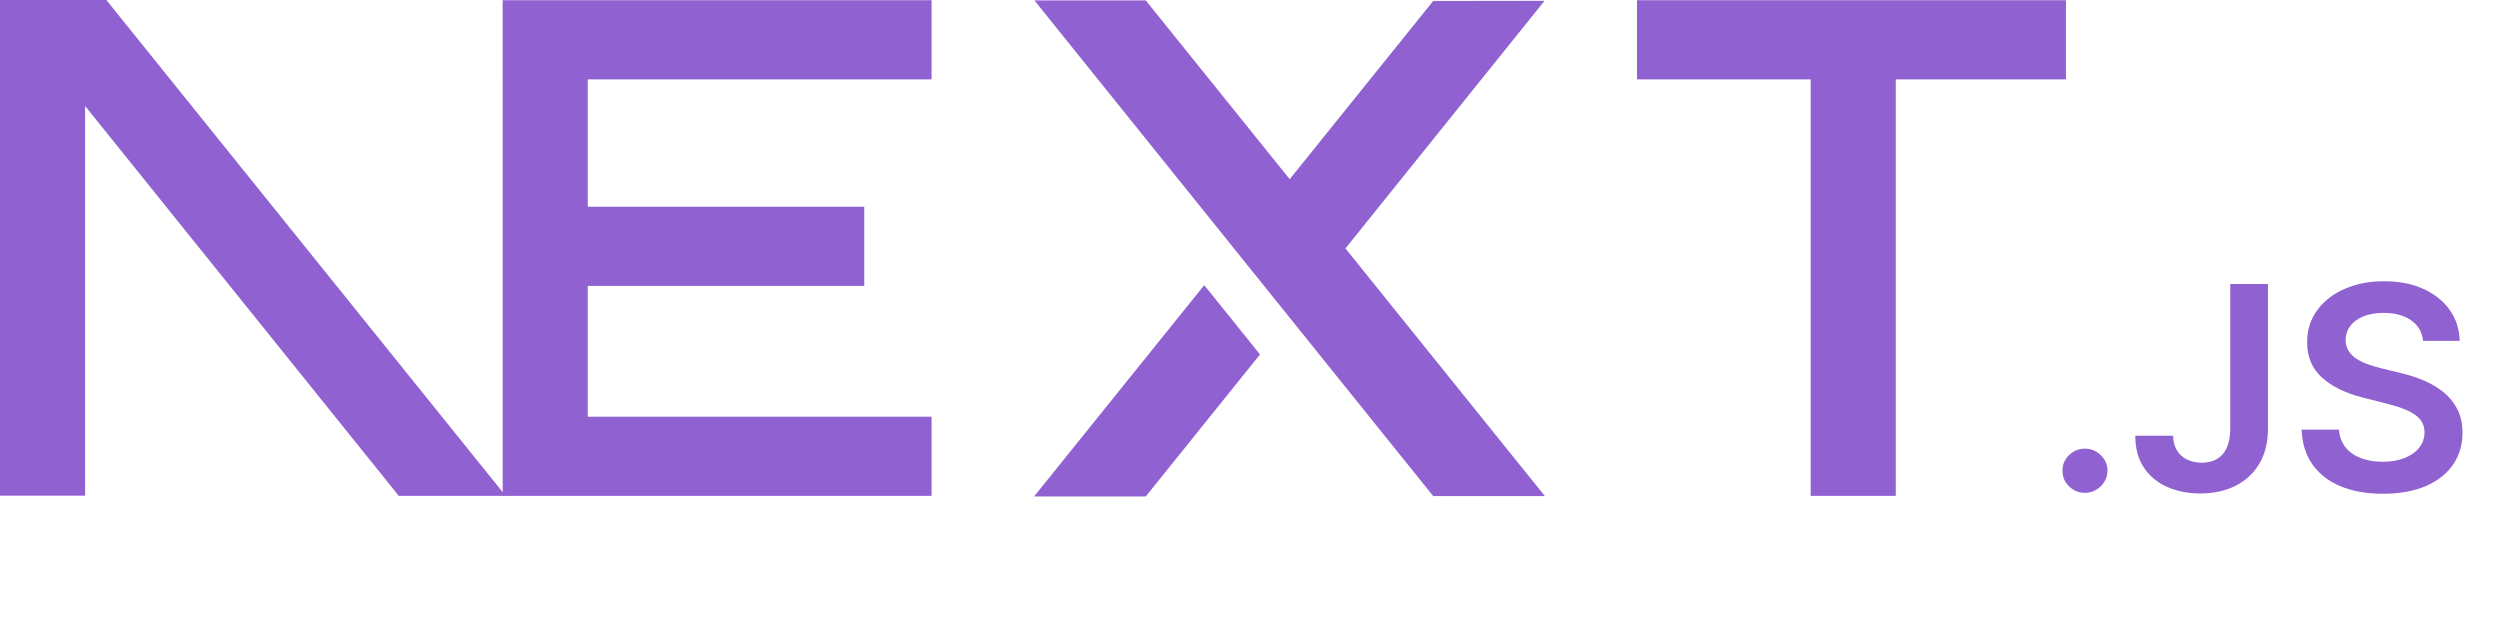
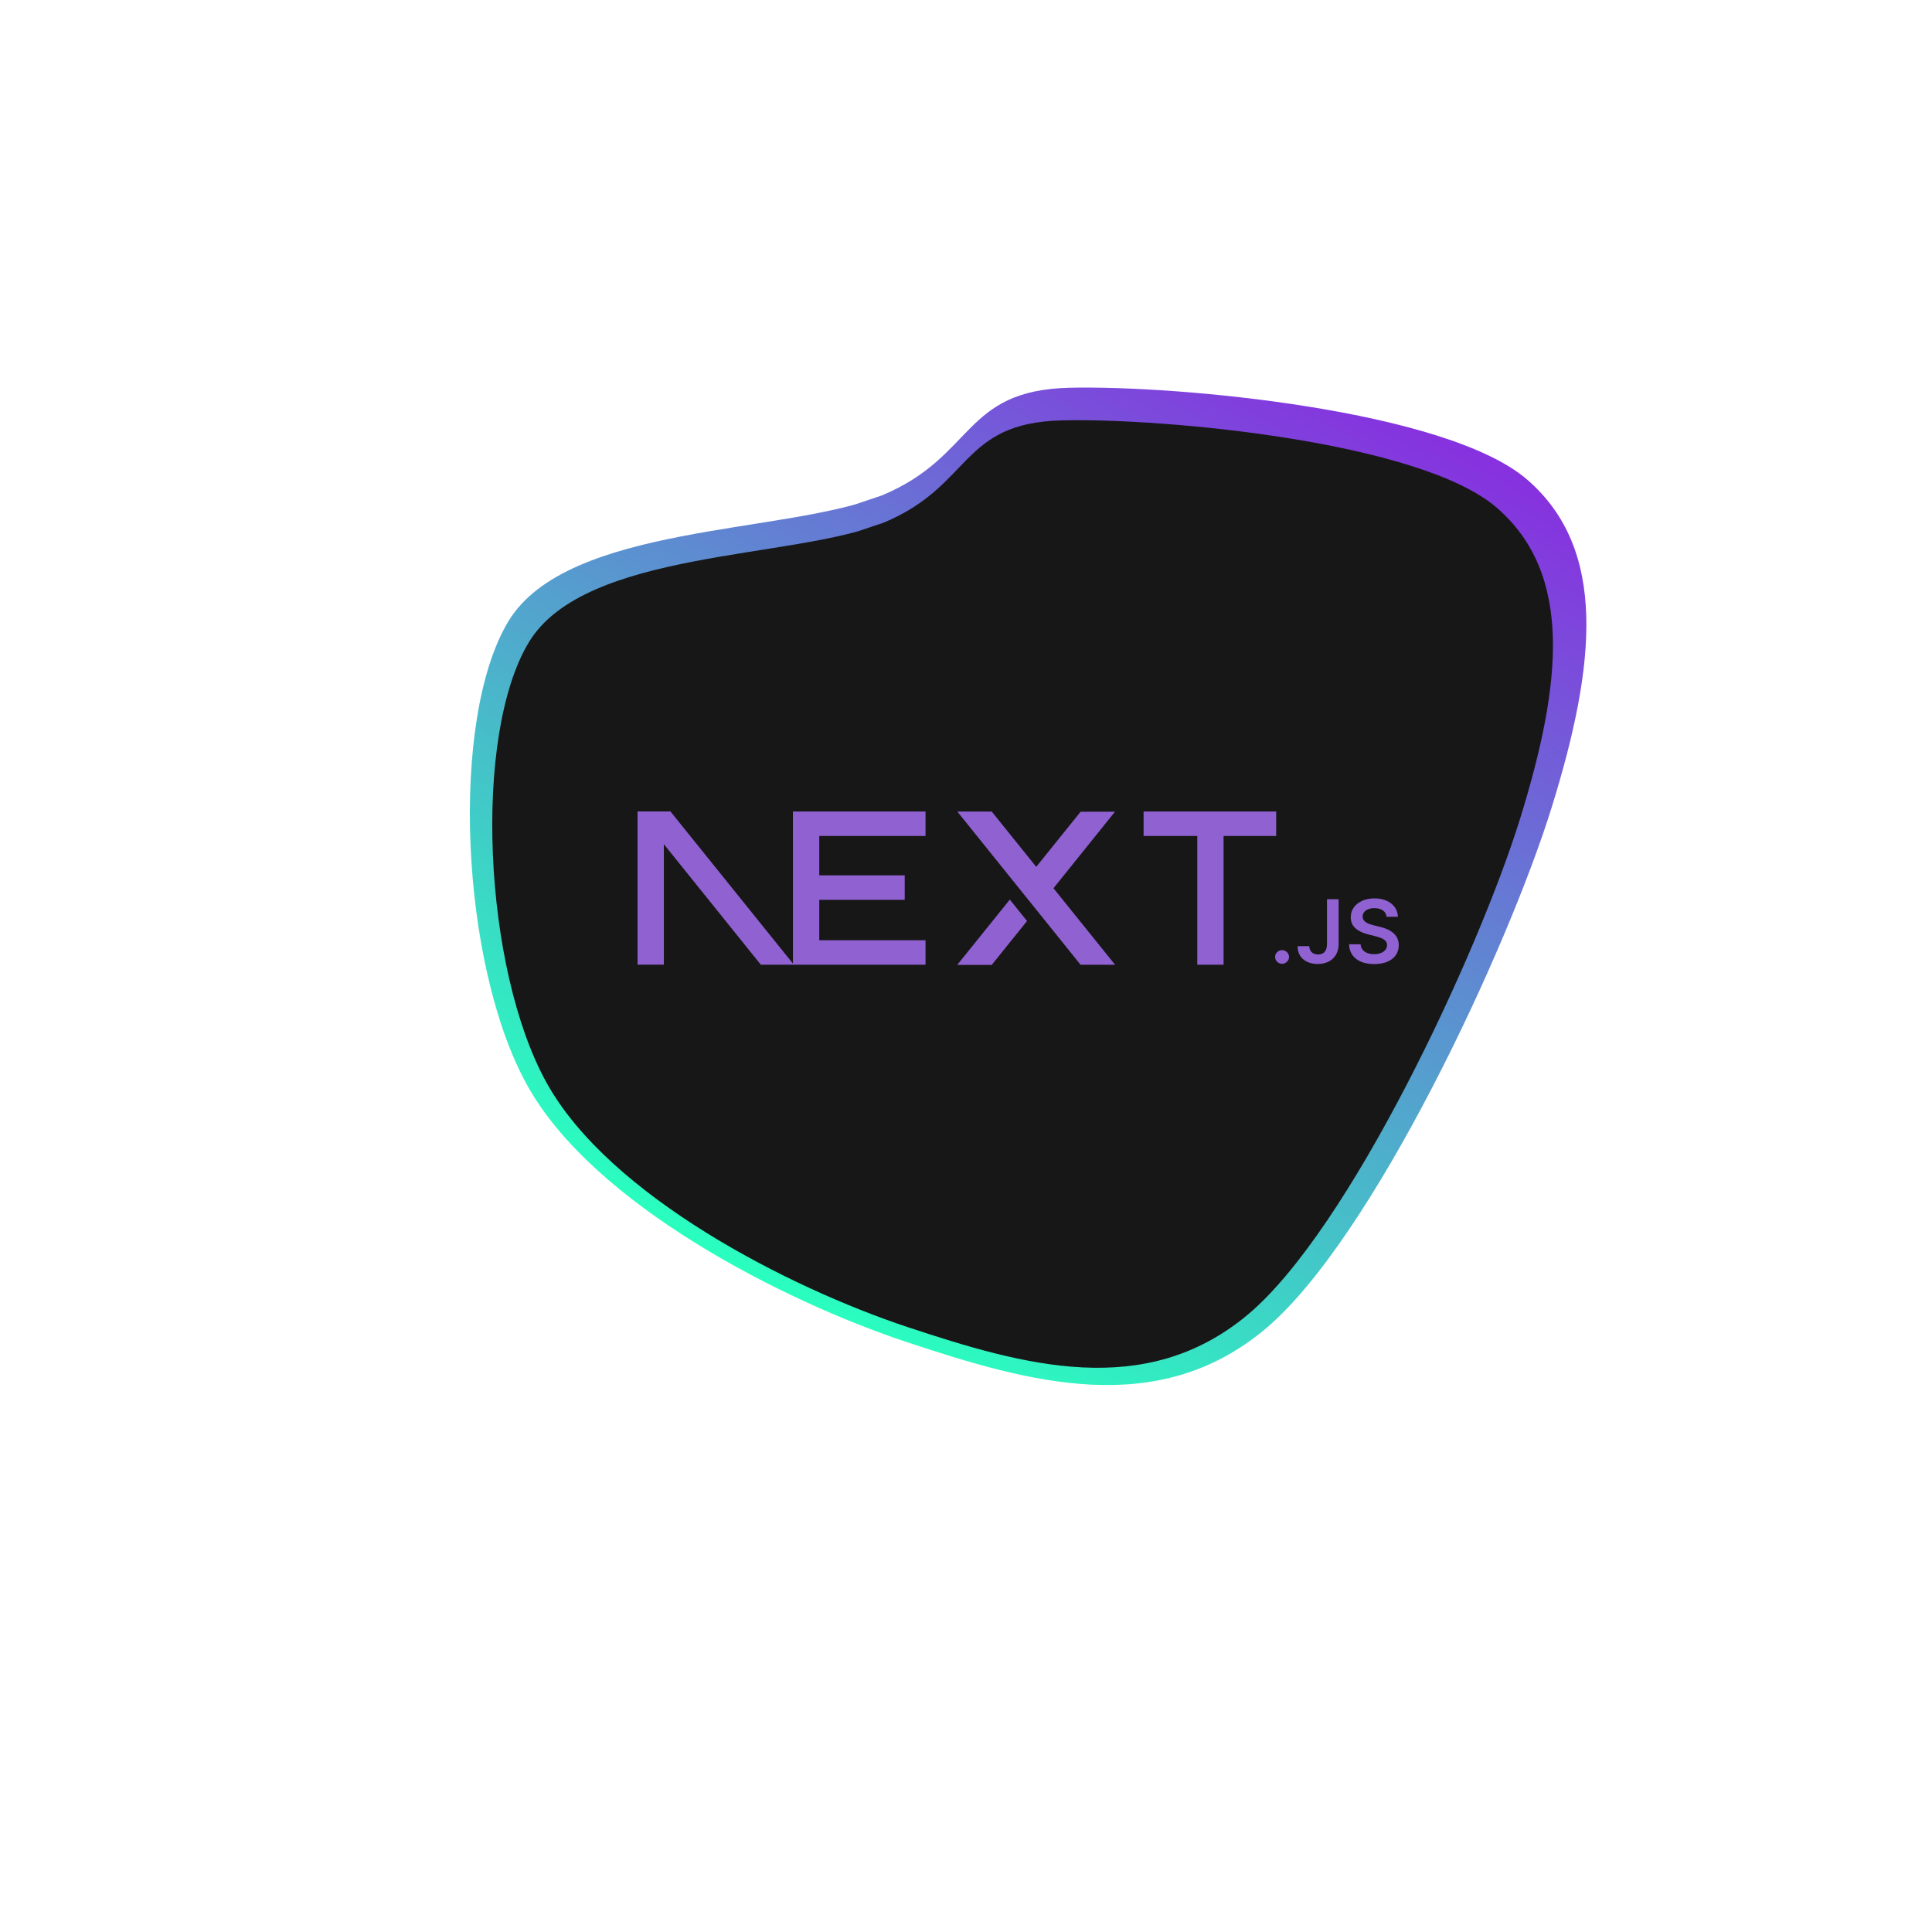
- <svg xmlns="http://www.w3.org/2000/svg" viewBox="0 0 400 100" fill="#9061d1">
-   <path d="M261.919 0.033H330.547V12.7H303.323V79.339H289.71V12.7H261.919V0.033Z" fill="#9061d1" />
-   <path d="M149.052 0.033V12.7H94.042V33.077H138.281V45.744H94.042V66.672H149.052V79.339H80.43V12.7H80.424V0.033H149.052Z" fill="#9061d1" />
-   <path d="M183.32 0.066H165.506L229.312 79.372H247.178L215.271 39.746L247.127 0.127L229.312 0.154L206.352 28.67L183.32 0.066Z" fill="#9061d1" />
-   <path d="M201.6 56.715L192.679 45.623L165.455 79.433H183.32L201.6 56.715Z" fill="#9061d1" />
-   <path fill-rule="evenodd" clip-rule="evenodd" d="M80.907 79.339L17.015 0H0V79.306H13.612V16.952L63.807 79.339H80.907Z" fill="#9061d1" />
-   <path d="M333.607 78.855C332.61 78.855 331.762 78.509 331.052 77.819C330.342 77.128 329.991 76.292 330 75.301C329.991 74.338 330.342 73.511 331.052 72.82C331.762 72.129 332.61 71.784 333.607 71.784C334.566 71.784 335.405 72.129 336.115 72.82C336.835 73.511 337.194 74.338 337.204 75.301C337.194 75.955 337.028 76.555 336.696 77.091C336.355 77.637 335.922 78.064 335.377 78.373C334.842 78.691 334.252 78.855 333.607 78.855Z" fill="#9061d1" />
-   <path d="M356.84 45.445H362.872V68.685C362.863 70.82 362.401 72.647 361.498 74.183C360.585 75.719 359.321 76.891 357.698 77.719C356.084 78.536 354.193 78.955 352.044 78.955C350.079 78.955 348.318 78.6 346.75 77.909C345.182 77.219 343.937 76.183 343.024 74.819C342.101 73.456 341.649 71.757 341.649 69.721H347.691C347.7 70.611 347.903 71.384 348.29 72.029C348.677 72.674 349.212 73.165 349.895 73.51C350.586 73.856 351.38 74.029 352.274 74.029C353.243 74.029 354.073 73.829 354.746 73.42C355.419 73.02 355.936 72.42 356.296 71.62C356.646 70.829 356.831 69.848 356.84 68.685V45.445Z" fill="#9061d1" />
-   <path d="M387.691 54.534C387.544 53.125 386.898 52.025 385.773 51.244C384.638 50.453 383.172 50.062 381.373 50.062C380.11 50.062 379.022 50.253 378.118 50.626C377.214 51.008 376.513 51.516 376.033 52.162C375.554 52.807 375.314 53.543 375.295 54.37C375.295 55.061 375.461 55.661 375.784 56.161C376.107 56.67 376.54 57.097 377.103 57.442C377.656 57.797 378.274 58.087 378.948 58.324C379.63 58.56 380.313 58.76 380.995 58.924L384.14 59.696C385.404 59.987 386.631 60.378 387.802 60.878C388.973 61.368 390.034 61.995 390.965 62.75C391.897 63.504 392.635 64.413 393.179 65.476C393.723 66.54 394 67.785 394 69.221C394 71.157 393.502 72.856 392.496 74.329C391.491 75.792 390.043 76.937 388.143 77.764C386.252 78.582 383.965 79 381.272 79C378.671 79 376.402 78.6 374.493 77.8C372.575 77.01 371.08 75.846 370.001 74.319C368.922 72.793 368.341 70.929 368.258 68.739H374.235C374.318 69.884 374.687 70.839 375.314 71.611C375.95 72.374 376.78 72.938 377.795 73.32C378.819 73.692 379.962 73.883 381.226 73.883C382.545 73.883 383.707 73.683 384.712 73.292C385.708 72.902 386.492 72.356 387.055 71.647C387.627 70.948 387.913 70.121 387.922 69.175C387.913 68.312 387.654 67.594 387.156 67.03C386.649 66.467 385.948 65.994 385.053 65.613C384.15 65.231 383.098 64.886 381.899 64.586L378.081 63.622C375.323 62.922 373.137 61.859 371.541 60.432C369.937 59.005 369.143 57.115 369.143 54.743C369.143 52.798 369.678 51.089 370.758 49.626C371.827 48.163 373.294 47.027 375.148 46.218C377.011 45.4 379.114 45 381.456 45C383.836 45 385.92 45.4 387.719 46.218C389.517 47.027 390.929 48.154 391.952 49.59C392.976 51.026 393.511 52.671 393.539 54.534H387.691Z" fill="#9061d1" />
+ <svg xmlns="http://www.w3.org/2000/svg" viewBox="0 0 600 600" width="600" height="600">
+   <path d="M374.215,168.063C349.215,148.953,317.932,87.827,282.33,87.173C246.728,86.518,182.592,127.618,160.602,164.136C138.613,200.654,142.277,266.885,150.393,306.283C158.508,345.681,168.586,385.471,209.293,400.524C250,415.576,349.738,406.806,394.634,396.597C439.529,386.387,472.382,371.728,478.665,339.267C484.948,306.806,449.738,230.366,432.33,201.832C414.921,173.298,399.215,187.173,374.215,168.063C349.215,148.953,317.932,87.827,282.33,87.173" transform="matrix(0.5,-0.8660254,0.8660254,0.5,-58.80025,393.9133)" fill="url(&quot;#SvgjsLinearGradient1001&quot;)" stroke-width="0" stroke="hsl(340, 45%, 30%)" />
+   <defs>
+     <radialGradient id="SvgjsRadialGradient1000">
+       <stop stop-color="hsl(340, 45%, 50%)" offset="0" />
+       <stop stop-color="hsl(340, 45%, 80%)" offset="1" />
+     </radialGradient>
+     <linearGradient id="SvgjsLinearGradient1001">
+       <stop stop-color="hsl(162, 100%, 58%)" offset="0" />
+       <stop stop-color="hsl(270, 73%, 53%)" offset="1" />
+     </linearGradient>
+   </defs>
+   <g transform="scale(0.95)">
+     <g transform="translate(15, 17)">
+       <path d="M374.215,168.063C349.215,148.953,317.932,87.827,282.33,87.173C246.728,86.518,182.592,127.618,160.602,164.136C138.613,200.654,142.277,266.885,150.393,306.283C158.508,345.681,168.586,385.471,209.293,400.524C250,415.576,349.738,406.806,394.634,396.597C439.529,386.387,472.382,371.728,478.665,339.267C484.948,306.806,449.738,230.366,432.33,201.832C414.921,173.298,399.215,187.173,374.215,168.063C349.215,148.953,317.932,87.827,282.33,87.173" transform="matrix(0.5,-0.8660254,0.8660254,0.5,-58.80025,393.9133)" fill="#171717" />
+     </g>
+   </g>
+   <g transform="scale(0.6)">
+     <g transform="translate(330, 420)">
+       <path d="M261.919 0.033H330.547V12.7H303.323V79.339H289.71V12.7H261.919V0.033Z" fill="#9061d1" />
+       <path d="M149.052 0.033V12.7H94.042V33.077H138.281V45.744H94.042V66.672H149.052V79.339H80.43V12.7H80.424V0.033H149.052Z" fill="#9061d1" />
+       <path d="M183.32 0.066H165.506L229.312 79.372H247.178L215.271 39.746L247.127 0.127L229.312 0.154L206.352 28.67L183.32 0.066Z" fill="#9061d1" />
+       <path d="M201.6 56.715L192.679 45.623L165.455 79.433H183.32L201.6 56.715Z" fill="#9061d1" />
+       <path fill-rule="evenodd" clip-rule="evenodd" d="M80.907 79.339L17.015 0H0V79.306H13.612V16.952L63.807 79.339H80.907Z" fill="#9061d1" />
+       <path d="M333.607 78.855C332.61 78.855 331.762 78.509 331.052 77.819C330.342 77.128 329.991 76.292 330 75.301C329.991 74.338 330.342 73.511 331.052 72.82C331.762 72.129 332.61 71.784 333.607 71.784C334.566 71.784 335.405 72.129 336.115 72.82C336.835 73.511 337.194 74.338 337.204 75.301C337.194 75.955 337.028 76.555 336.696 77.091C336.355 77.637 335.922 78.064 335.377 78.373C334.842 78.691 334.252 78.855 333.607 78.855Z" fill="#9061d1" />
+       <path d="M356.84 45.445H362.872V68.685C362.863 70.82 362.401 72.647 361.498 74.183C360.585 75.719 359.321 76.891 357.698 77.719C356.084 78.536 354.193 78.955 352.044 78.955C350.079 78.955 348.318 78.6 346.75 77.909C345.182 77.219 343.937 76.183 343.024 74.819C342.101 73.456 341.649 71.757 341.649 69.721H347.691C347.7 70.611 347.903 71.384 348.29 72.029C348.677 72.674 349.212 73.165 349.895 73.51C350.586 73.856 351.38 74.029 352.274 74.029C353.243 74.029 354.073 73.829 354.746 73.42C355.419 73.02 355.936 72.42 356.296 71.62C356.646 70.829 356.831 69.848 356.84 68.685V45.445Z" fill="#9061d1" />
+       <path d="M387.691 54.534C387.544 53.125 386.898 52.025 385.773 51.244C384.638 50.453 383.172 50.062 381.373 50.062C380.11 50.062 379.022 50.253 378.118 50.626C377.214 51.008 376.513 51.516 376.033 52.162C375.554 52.807 375.314 53.543 375.295 54.37C375.295 55.061 375.461 55.661 375.784 56.161C376.107 56.67 376.54 57.097 377.103 57.442C377.656 57.797 378.274 58.087 378.948 58.324C379.63 58.56 380.313 58.76 380.995 58.924L384.14 59.696C385.404 59.987 386.631 60.378 387.802 60.878C388.973 61.368 390.034 61.995 390.965 62.75C391.897 63.504 392.635 64.413 393.179 65.476C393.723 66.54 394 67.785 394 69.221C394 71.157 393.502 72.856 392.496 74.329C391.491 75.792 390.043 76.937 388.143 77.764C386.252 78.582 383.965 79 381.272 79C378.671 79 376.402 78.6 374.493 77.8C372.575 77.01 371.08 75.846 370.001 74.319C368.922 72.793 368.341 70.929 368.258 68.739H374.235C374.318 69.884 374.687 70.839 375.314 71.611C375.95 72.374 376.78 72.938 377.795 73.32C378.819 73.692 379.962 73.883 381.226 73.883C382.545 73.883 383.707 73.683 384.712 73.292C385.708 72.902 386.492 72.356 387.055 71.647C387.627 70.948 387.913 70.121 387.922 69.175C387.913 68.312 387.654 67.594 387.156 67.03C386.649 66.467 385.948 65.994 385.053 65.613C384.15 65.231 383.098 64.886 381.899 64.586L378.081 63.622C375.323 62.922 373.137 61.859 371.541 60.432C369.937 59.005 369.143 57.115 369.143 54.743C369.143 52.798 369.678 51.089 370.758 49.626C371.827 48.163 373.294 47.027 375.148 46.218C377.011 45.4 379.114 45 381.456 45C383.836 45 385.92 45.4 387.719 46.218C389.517 47.027 390.929 48.154 391.952 49.59C392.976 51.026 393.511 52.671 393.539 54.534H387.691Z" fill="#9061d1" />
+     </g>
+   </g>
</svg>
